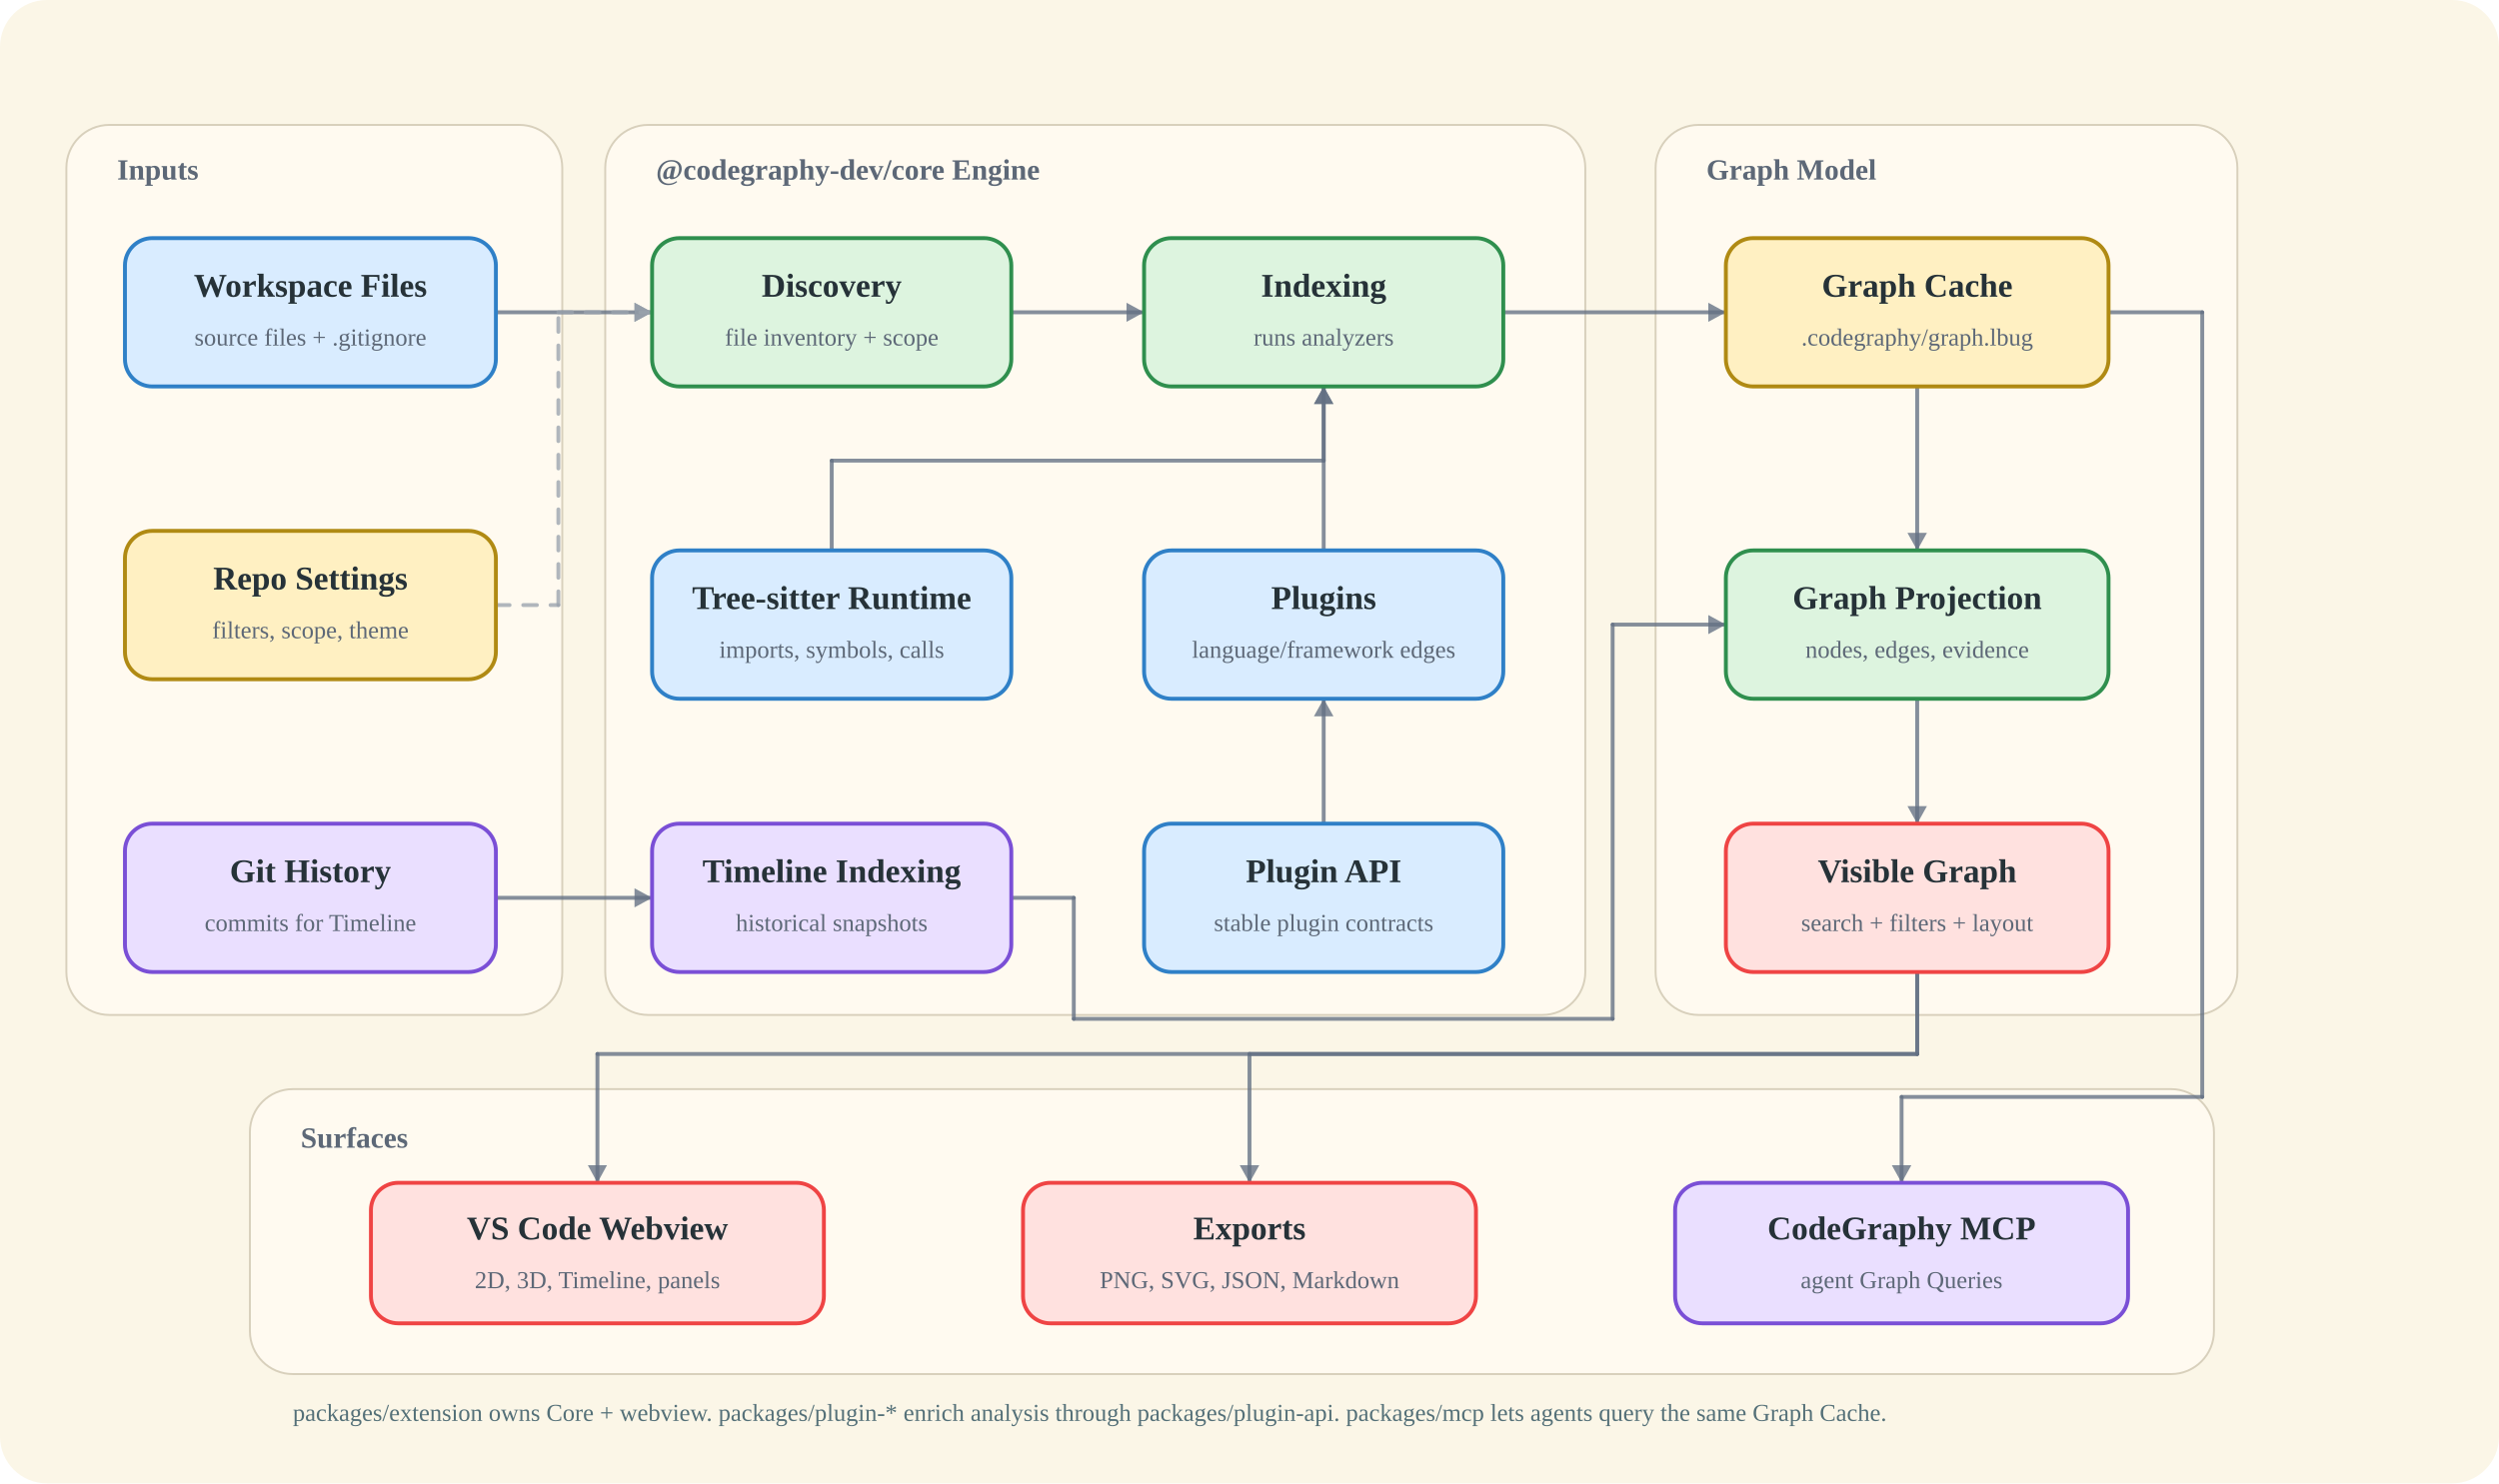
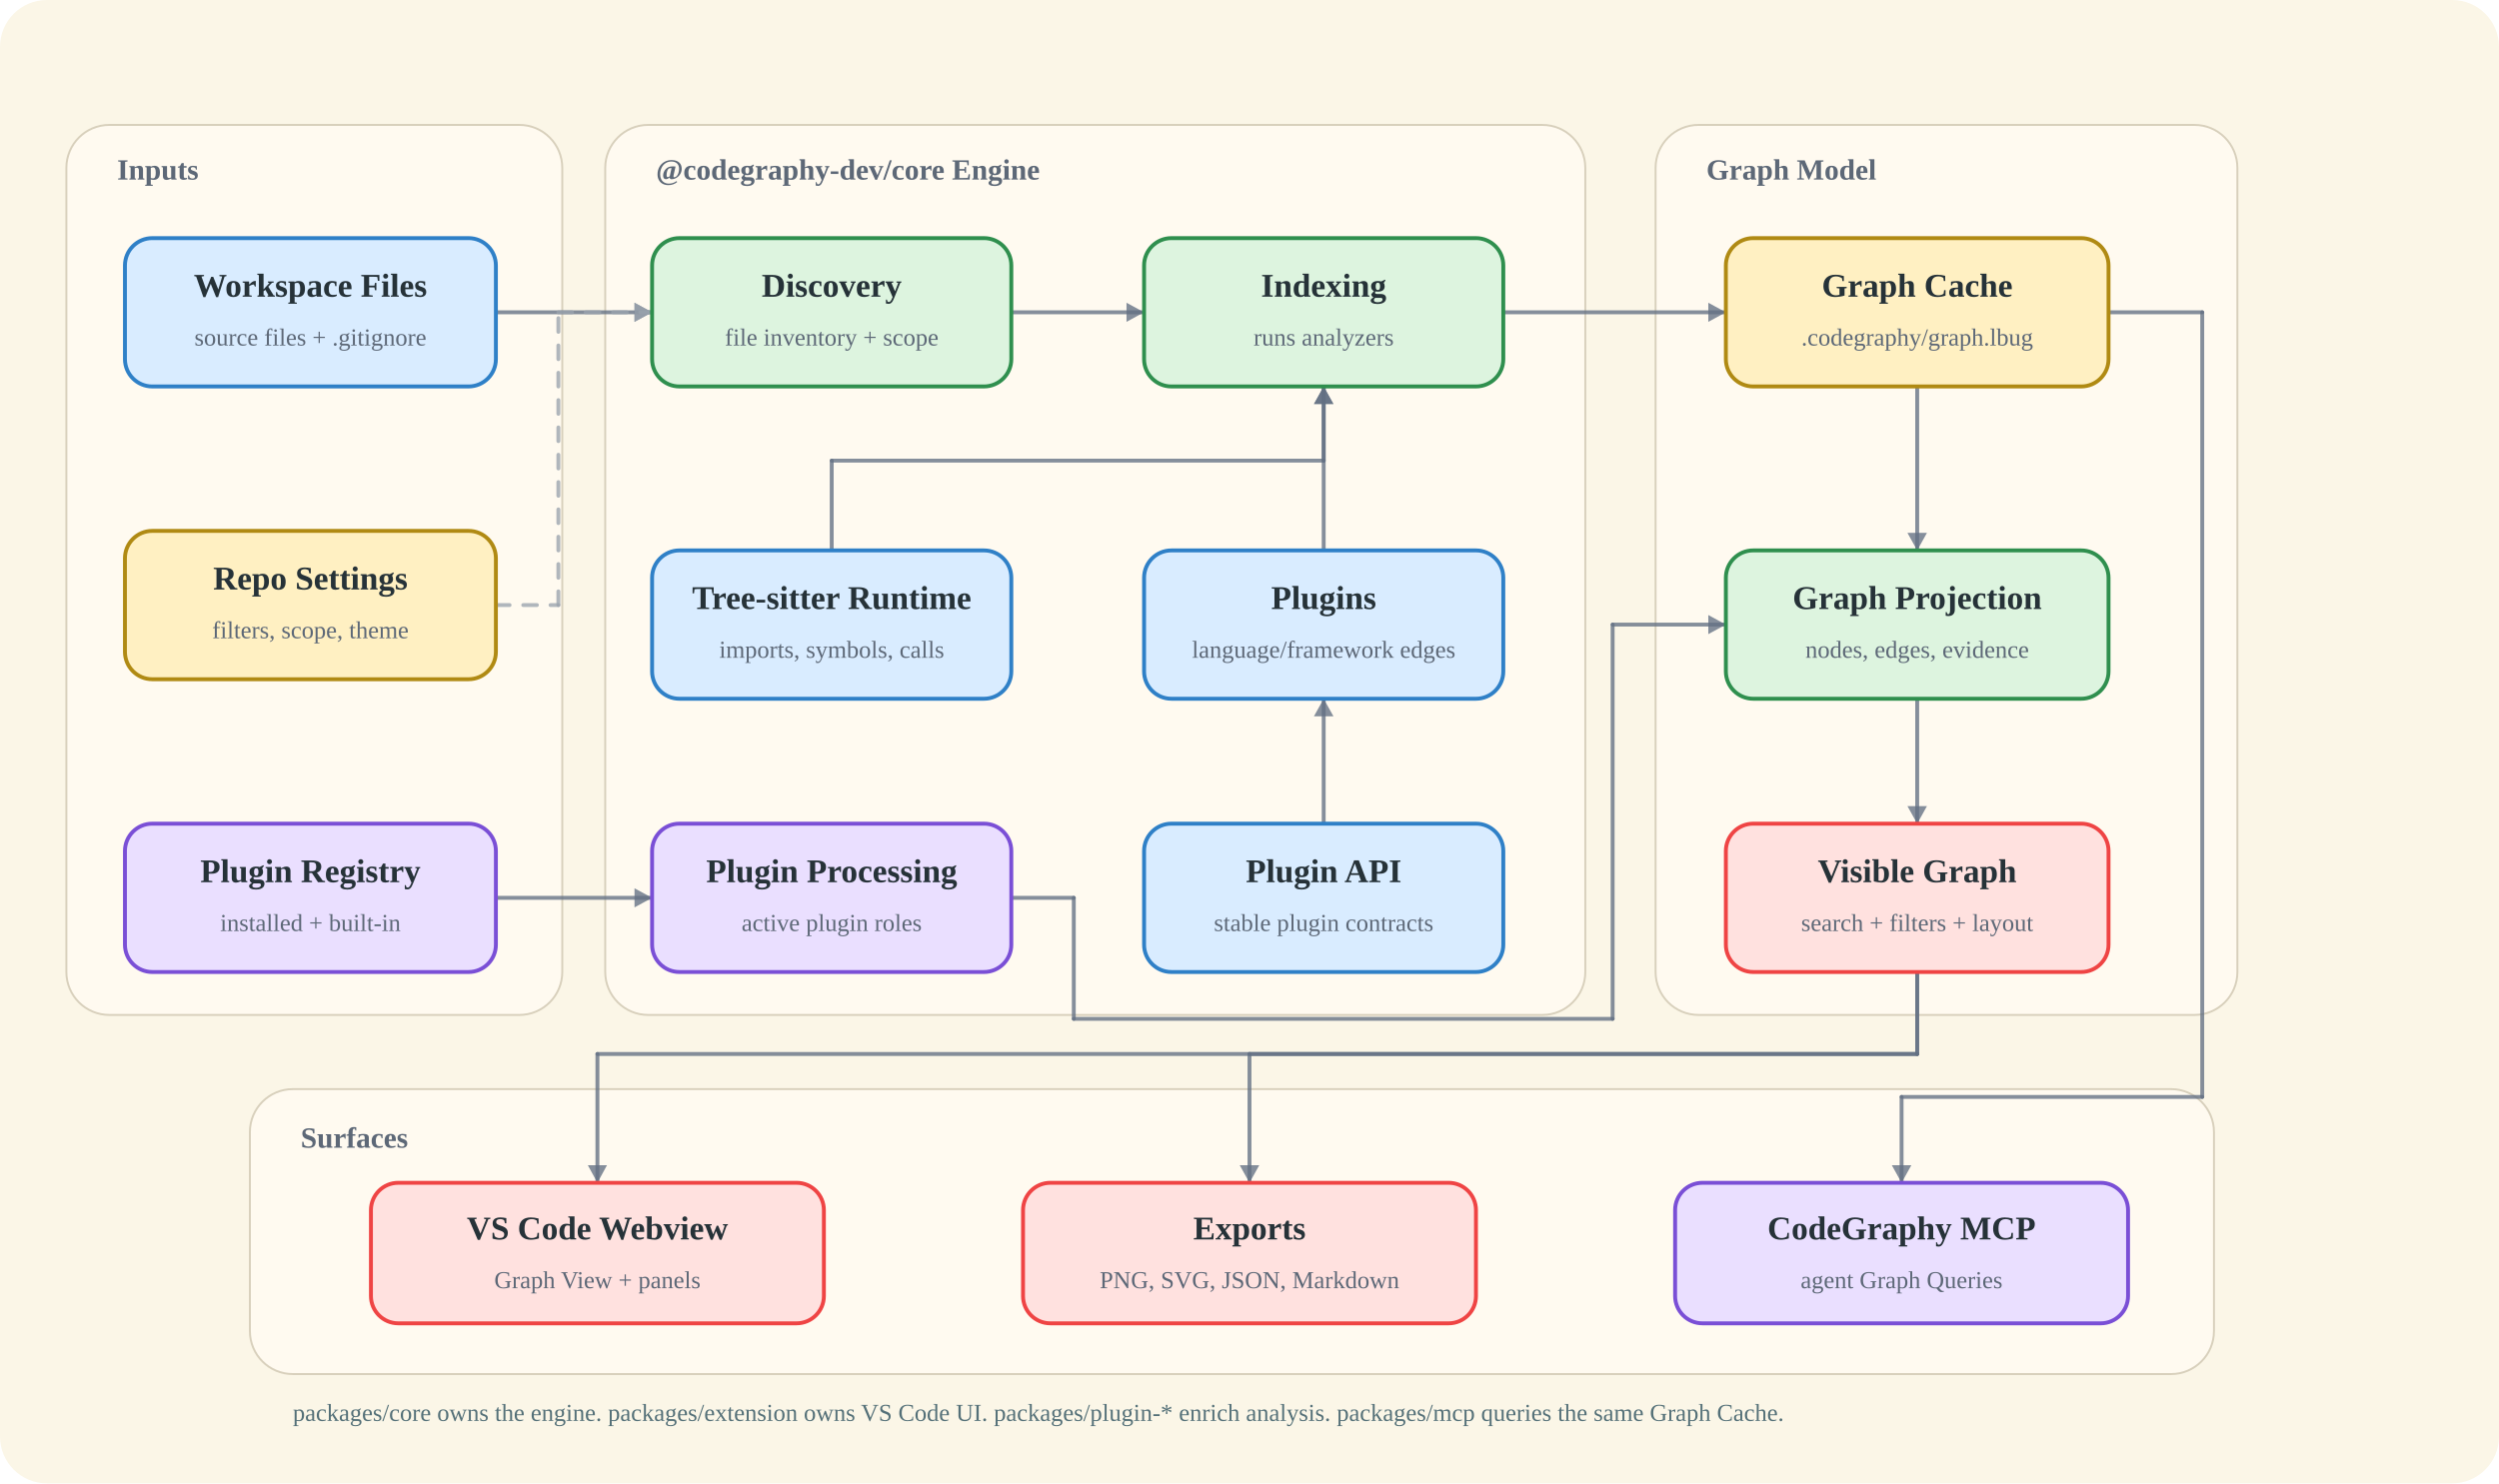
<svg xmlns="http://www.w3.org/2000/svg" width="1280" height="760" viewBox="0 0 1280 760" role="img" aria-labelledby="title desc">
  <rect width="1280" height="760" rx="24" fill="#fbf6e7" />
  <rect x="34" y="64" width="254" height="456" rx="22" fill="#fffaf0" stroke="#d8d0bc" />
  <rect x="310" y="64" width="502" height="456" rx="22" fill="#fffaf0" stroke="#d8d0bc" />
  <rect x="848" y="64" width="298" height="456" rx="22" fill="#fffaf0" stroke="#d8d0bc" />
  <rect x="128" y="558" width="1006" height="146" rx="22" fill="#fffaf0" stroke="#d8d0bc" />
  <text x="60" y="92" font-size="15" font-weight="700" fill="#5d6877">Inputs</text>
  <text x="336" y="92" font-size="15" font-weight="700" fill="#5d6877">@codegraphy-dev/core Engine</text>
  <text x="874" y="92" font-size="15" font-weight="700" fill="#5d6877">Graph Model</text>
  <text x="154" y="588" font-size="15" font-weight="700" fill="#5d6877">Surfaces</text>
  <g>
    <line x1="254" y1="160" x2="334" y2="160" stroke="#637083" stroke-width="2" stroke-linecap="round" opacity="0.78" />
    <polygon points="334.0,160.0 325.0,164.9 325.0,155.1" fill="#637083" opacity="0.78" />
  </g>
  <g>
    <line x1="518" y1="160" x2="586" y2="160" stroke="#637083" stroke-width="2" stroke-linecap="round" opacity="0.78" />
    <polygon points="586.0,160.0 577.0,164.9 577.0,155.1" fill="#637083" opacity="0.78" />
  </g>
  <g>
    <line x1="770" y1="160" x2="884" y2="160" stroke="#637083" stroke-width="2" stroke-linecap="round" opacity="0.78" />
    <polygon points="884.0,160.0 875.0,164.9 875.0,155.1" fill="#637083" opacity="0.78" />
  </g>
  <g>
    <line x1="982" y1="198" x2="982" y2="282" stroke="#637083" stroke-width="2" stroke-linecap="round" opacity="0.78" />
    <polygon points="982.0,282.0 977.0,273.0 987.0,273.0" fill="#637083" opacity="0.78" />
  </g>
  <g>
    <line x1="982" y1="358" x2="982" y2="422" stroke="#637083" stroke-width="2" stroke-linecap="round" opacity="0.78" />
    <polygon points="982.0,422.0 977.0,413.0 987.0,413.0" fill="#637083" opacity="0.78" />
  </g>
  <g>
    <line x1="982" y1="498" x2="982" y2="540" stroke="#637083" stroke-width="2" stroke-linecap="round" opacity="0.78" />
    <line x1="982" y1="540" x2="306" y2="540" stroke="#637083" stroke-width="2" stroke-linecap="round" opacity="0.78" />
    <line x1="306" y1="540" x2="306" y2="606" stroke="#637083" stroke-width="2" stroke-linecap="round" opacity="0.78" />
    <polygon points="306.0,606.0 301.1,597.0 310.9,597.0" fill="#637083" opacity="0.78" />
  </g>
  <g>
    <line x1="982" y1="498" x2="982" y2="540" stroke="#637083" stroke-width="2" stroke-linecap="round" opacity="0.78" />
    <line x1="982" y1="540" x2="640" y2="540" stroke="#637083" stroke-width="2" stroke-linecap="round" opacity="0.78" />
    <line x1="640" y1="540" x2="640" y2="606" stroke="#637083" stroke-width="2" stroke-linecap="round" opacity="0.78" />
    <polygon points="640.0,606.0 635.0,597.0 645.0,597.0" fill="#637083" opacity="0.78" />
  </g>
  <g>
    <line x1="1080" y1="160" x2="1128" y2="160" stroke="#637083" stroke-width="2" stroke-linecap="round" opacity="0.78" />
    <line x1="1128" y1="160" x2="1128" y2="562" stroke="#637083" stroke-width="2" stroke-linecap="round" opacity="0.78" />
    <line x1="1128" y1="562" x2="974" y2="562" stroke="#637083" stroke-width="2" stroke-linecap="round" opacity="0.78" />
    <line x1="974" y1="562" x2="974" y2="606" stroke="#637083" stroke-width="2" stroke-linecap="round" opacity="0.78" />
    <polygon points="974.0,606.0 969.0,597.0 979.0,597.0" fill="#637083" opacity="0.78" />
  </g>
  <g>
    <line x1="426" y1="282" x2="426" y2="236" stroke="#637083" stroke-width="2" stroke-linecap="round" opacity="0.78" />
    <line x1="426" y1="236" x2="678" y2="236" stroke="#637083" stroke-width="2" stroke-linecap="round" opacity="0.78" />
    <line x1="678" y1="236" x2="678" y2="198" stroke="#637083" stroke-width="2" stroke-linecap="round" opacity="0.78" />
    <polygon points="678.0,198.0 683.0,207.0 673.0,207.0" fill="#637083" opacity="0.78" />
  </g>
  <g>
    <line x1="678" y1="282" x2="678" y2="198" stroke="#637083" stroke-width="2" stroke-linecap="round" opacity="0.78" />
    <polygon points="678.0,198.0 683.0,207.0 673.0,207.0" fill="#637083" opacity="0.78" />
  </g>
  <g>
    <line x1="678" y1="422" x2="678" y2="358" stroke="#637083" stroke-width="2" stroke-linecap="round" opacity="0.78" />
    <polygon points="678.0,358.0 683.0,367.0 673.0,367.0" fill="#637083" opacity="0.78" />
  </g>
  <g>
    <line x1="254" y1="460" x2="334" y2="460" stroke="#637083" stroke-width="2" stroke-linecap="round" opacity="0.78" />
    <polygon points="334.0,460.0 325.0,464.9 325.0,455.1" fill="#637083" opacity="0.78" />
  </g>
  <g>
    <line x1="518" y1="460" x2="550" y2="460" stroke="#637083" stroke-width="2" stroke-linecap="round" opacity="0.78" />
    <line x1="550" y1="460" x2="550" y2="522" stroke="#637083" stroke-width="2" stroke-linecap="round" opacity="0.78" />
    <line x1="550" y1="522" x2="826" y2="522" stroke="#637083" stroke-width="2" stroke-linecap="round" opacity="0.78" />
    <line x1="826" y1="522" x2="826" y2="320" stroke="#637083" stroke-width="2" stroke-linecap="round" opacity="0.78" />
    <line x1="826" y1="320" x2="884" y2="320" stroke="#637083" stroke-width="2" stroke-linecap="round" opacity="0.78" />
    <polygon points="884.0,320.0 875.0,324.9 875.0,315.1" fill="#637083" opacity="0.78" />
  </g>
  <g>
    <line x1="254" y1="310" x2="286" y2="310" stroke="#9aa3ad" stroke-width="2" stroke-linecap="round" opacity="0.78" stroke-dasharray="7 7" />
    <line x1="286" y1="310" x2="286" y2="160" stroke="#9aa3ad" stroke-width="2" stroke-linecap="round" opacity="0.78" stroke-dasharray="7 7" />
    <line x1="286" y1="160" x2="334" y2="160" stroke="#9aa3ad" stroke-width="2" stroke-linecap="round" opacity="0.78" stroke-dasharray="7 7" />
    <polygon points="334.0,160.0 325.0,164.9 325.0,155.1" fill="#9aa3ad" opacity="0.78" />
  </g>
  <g>
    <rect x="64" y="122" width="190" height="76" rx="14" fill="#d9ecff" stroke="#2f80c7" stroke-width="2" />
    <text x="159" y="152" text-anchor="middle" font-size="17" font-weight="700" fill="#263238">Workspace Files</text>
    <text x="159" y="177" text-anchor="middle" font-size="12.5" fill="#5d6877">source files + .gitignore</text>
  </g>
  <g>
    <rect x="64" y="272" width="190" height="76" rx="14" fill="#fff0c2" stroke="#b08a13" stroke-width="2" />
    <text x="159" y="302" text-anchor="middle" font-size="17" font-weight="700" fill="#263238">Repo Settings</text>
    <text x="159" y="327" text-anchor="middle" font-size="12.5" fill="#5d6877">filters, scope, theme</text>
  </g>
  <g>
    <rect x="64" y="422" width="190" height="76" rx="14" fill="#eadfff" stroke="#7a4fd6" stroke-width="2" />
-     <text x="159" y="452" text-anchor="middle" font-size="17" font-weight="700" fill="#263238">Git History</text>
-     <text x="159" y="477" text-anchor="middle" font-size="12.5" fill="#5d6877">commits for Timeline</text>
+     <text x="159" y="452" text-anchor="middle" font-size="17" font-weight="700" fill="#263238">Plugin Registry</text>
+     <text x="159" y="477" text-anchor="middle" font-size="12.5" fill="#5d6877">installed + built-in</text>
  </g>
  <g>
    <rect x="334" y="122" width="184" height="76" rx="14" fill="#ddf4df" stroke="#2f8f4e" stroke-width="2" />
    <text x="426" y="152" text-anchor="middle" font-size="17" font-weight="700" fill="#263238">Discovery</text>
    <text x="426" y="177" text-anchor="middle" font-size="12.5" fill="#5d6877">file inventory + scope</text>
  </g>
  <g>
    <rect x="586" y="122" width="184" height="76" rx="14" fill="#ddf4df" stroke="#2f8f4e" stroke-width="2" />
    <text x="678" y="152" text-anchor="middle" font-size="17" font-weight="700" fill="#263238">Indexing</text>
    <text x="678" y="177" text-anchor="middle" font-size="12.5" fill="#5d6877">runs analyzers</text>
  </g>
  <g>
    <rect x="334" y="282" width="184" height="76" rx="14" fill="#d9ecff" stroke="#2f80c7" stroke-width="2" />
    <text x="426" y="312" text-anchor="middle" font-size="17" font-weight="700" fill="#263238">Tree-sitter Runtime</text>
    <text x="426" y="337" text-anchor="middle" font-size="12.5" fill="#5d6877">imports, symbols, calls</text>
  </g>
  <g>
    <rect x="586" y="282" width="184" height="76" rx="14" fill="#d9ecff" stroke="#2f80c7" stroke-width="2" />
    <text x="678" y="312" text-anchor="middle" font-size="17" font-weight="700" fill="#263238">Plugins</text>
    <text x="678" y="337" text-anchor="middle" font-size="12.5" fill="#5d6877">language/framework edges</text>
  </g>
  <g>
    <rect x="334" y="422" width="184" height="76" rx="14" fill="#eadfff" stroke="#7a4fd6" stroke-width="2" />
-     <text x="426" y="452" text-anchor="middle" font-size="17" font-weight="700" fill="#263238">Timeline Indexing</text>
-     <text x="426" y="477" text-anchor="middle" font-size="12.5" fill="#5d6877">historical snapshots</text>
+     <text x="426" y="452" text-anchor="middle" font-size="17" font-weight="700" fill="#263238">Plugin Processing</text>
+     <text x="426" y="477" text-anchor="middle" font-size="12.5" fill="#5d6877">active plugin roles</text>
  </g>
  <g>
    <rect x="586" y="422" width="184" height="76" rx="14" fill="#d9ecff" stroke="#2f80c7" stroke-width="2" />
    <text x="678" y="452" text-anchor="middle" font-size="17" font-weight="700" fill="#263238">Plugin API</text>
    <text x="678" y="477" text-anchor="middle" font-size="12.5" fill="#5d6877">stable plugin contracts</text>
  </g>
  <g>
    <rect x="884" y="122" width="196" height="76" rx="14" fill="#fff0c2" stroke="#b08a13" stroke-width="2" />
    <text x="982" y="152" text-anchor="middle" font-size="17" font-weight="700" fill="#263238">Graph Cache</text>
    <text x="982" y="177" text-anchor="middle" font-size="12.5" fill="#5d6877">.codegraphy/graph.lbug</text>
  </g>
  <g>
    <rect x="884" y="282" width="196" height="76" rx="14" fill="#ddf4df" stroke="#2f8f4e" stroke-width="2" />
    <text x="982" y="312" text-anchor="middle" font-size="17" font-weight="700" fill="#263238">Graph Projection</text>
    <text x="982" y="337" text-anchor="middle" font-size="12.5" fill="#5d6877">nodes, edges, evidence</text>
  </g>
  <g>
    <rect x="884" y="422" width="196" height="76" rx="14" fill="#ffe1df" stroke="#ef4444" stroke-width="2" />
    <text x="982" y="452" text-anchor="middle" font-size="17" font-weight="700" fill="#263238">Visible Graph</text>
    <text x="982" y="477" text-anchor="middle" font-size="12.5" fill="#5d6877">search + filters + layout</text>
  </g>
  <g>
    <rect x="190" y="606" width="232" height="72" rx="14" fill="#ffe1df" stroke="#ef4444" stroke-width="2" />
    <text x="306" y="635" text-anchor="middle" font-size="17" font-weight="700" fill="#263238">VS Code Webview</text>
-     <text x="306" y="660" text-anchor="middle" font-size="12.5" fill="#5d6877">2D, 3D, Timeline, panels</text>
+     <text x="306" y="660" text-anchor="middle" font-size="12.5" fill="#5d6877">Graph View + panels</text>
  </g>
  <g>
    <rect x="524" y="606" width="232" height="72" rx="14" fill="#ffe1df" stroke="#ef4444" stroke-width="2" />
    <text x="640" y="635" text-anchor="middle" font-size="17" font-weight="700" fill="#263238">Exports</text>
    <text x="640" y="660" text-anchor="middle" font-size="12.5" fill="#5d6877">PNG, SVG, JSON, Markdown</text>
  </g>
  <g>
    <rect x="858" y="606" width="232" height="72" rx="14" fill="#eadfff" stroke="#7a4fd6" stroke-width="2" />
    <text x="974" y="635" text-anchor="middle" font-size="17" font-weight="700" fill="#263238">CodeGraphy MCP</text>
    <text x="974" y="660" text-anchor="middle" font-size="12.5" fill="#5d6877">agent Graph Queries</text>
  </g>
-   <text x="150" y="728" font-size="12.5" fill="#547078">packages/extension owns Core + webview. packages/plugin-* enrich analysis through packages/plugin-api. packages/mcp lets agents query the same Graph Cache.</text>
+   <text x="150" y="728" font-size="12.5" fill="#547078">packages/core owns the engine. packages/extension owns VS Code UI. packages/plugin-* enrich analysis. packages/mcp queries the same Graph Cache.</text>
</svg>
